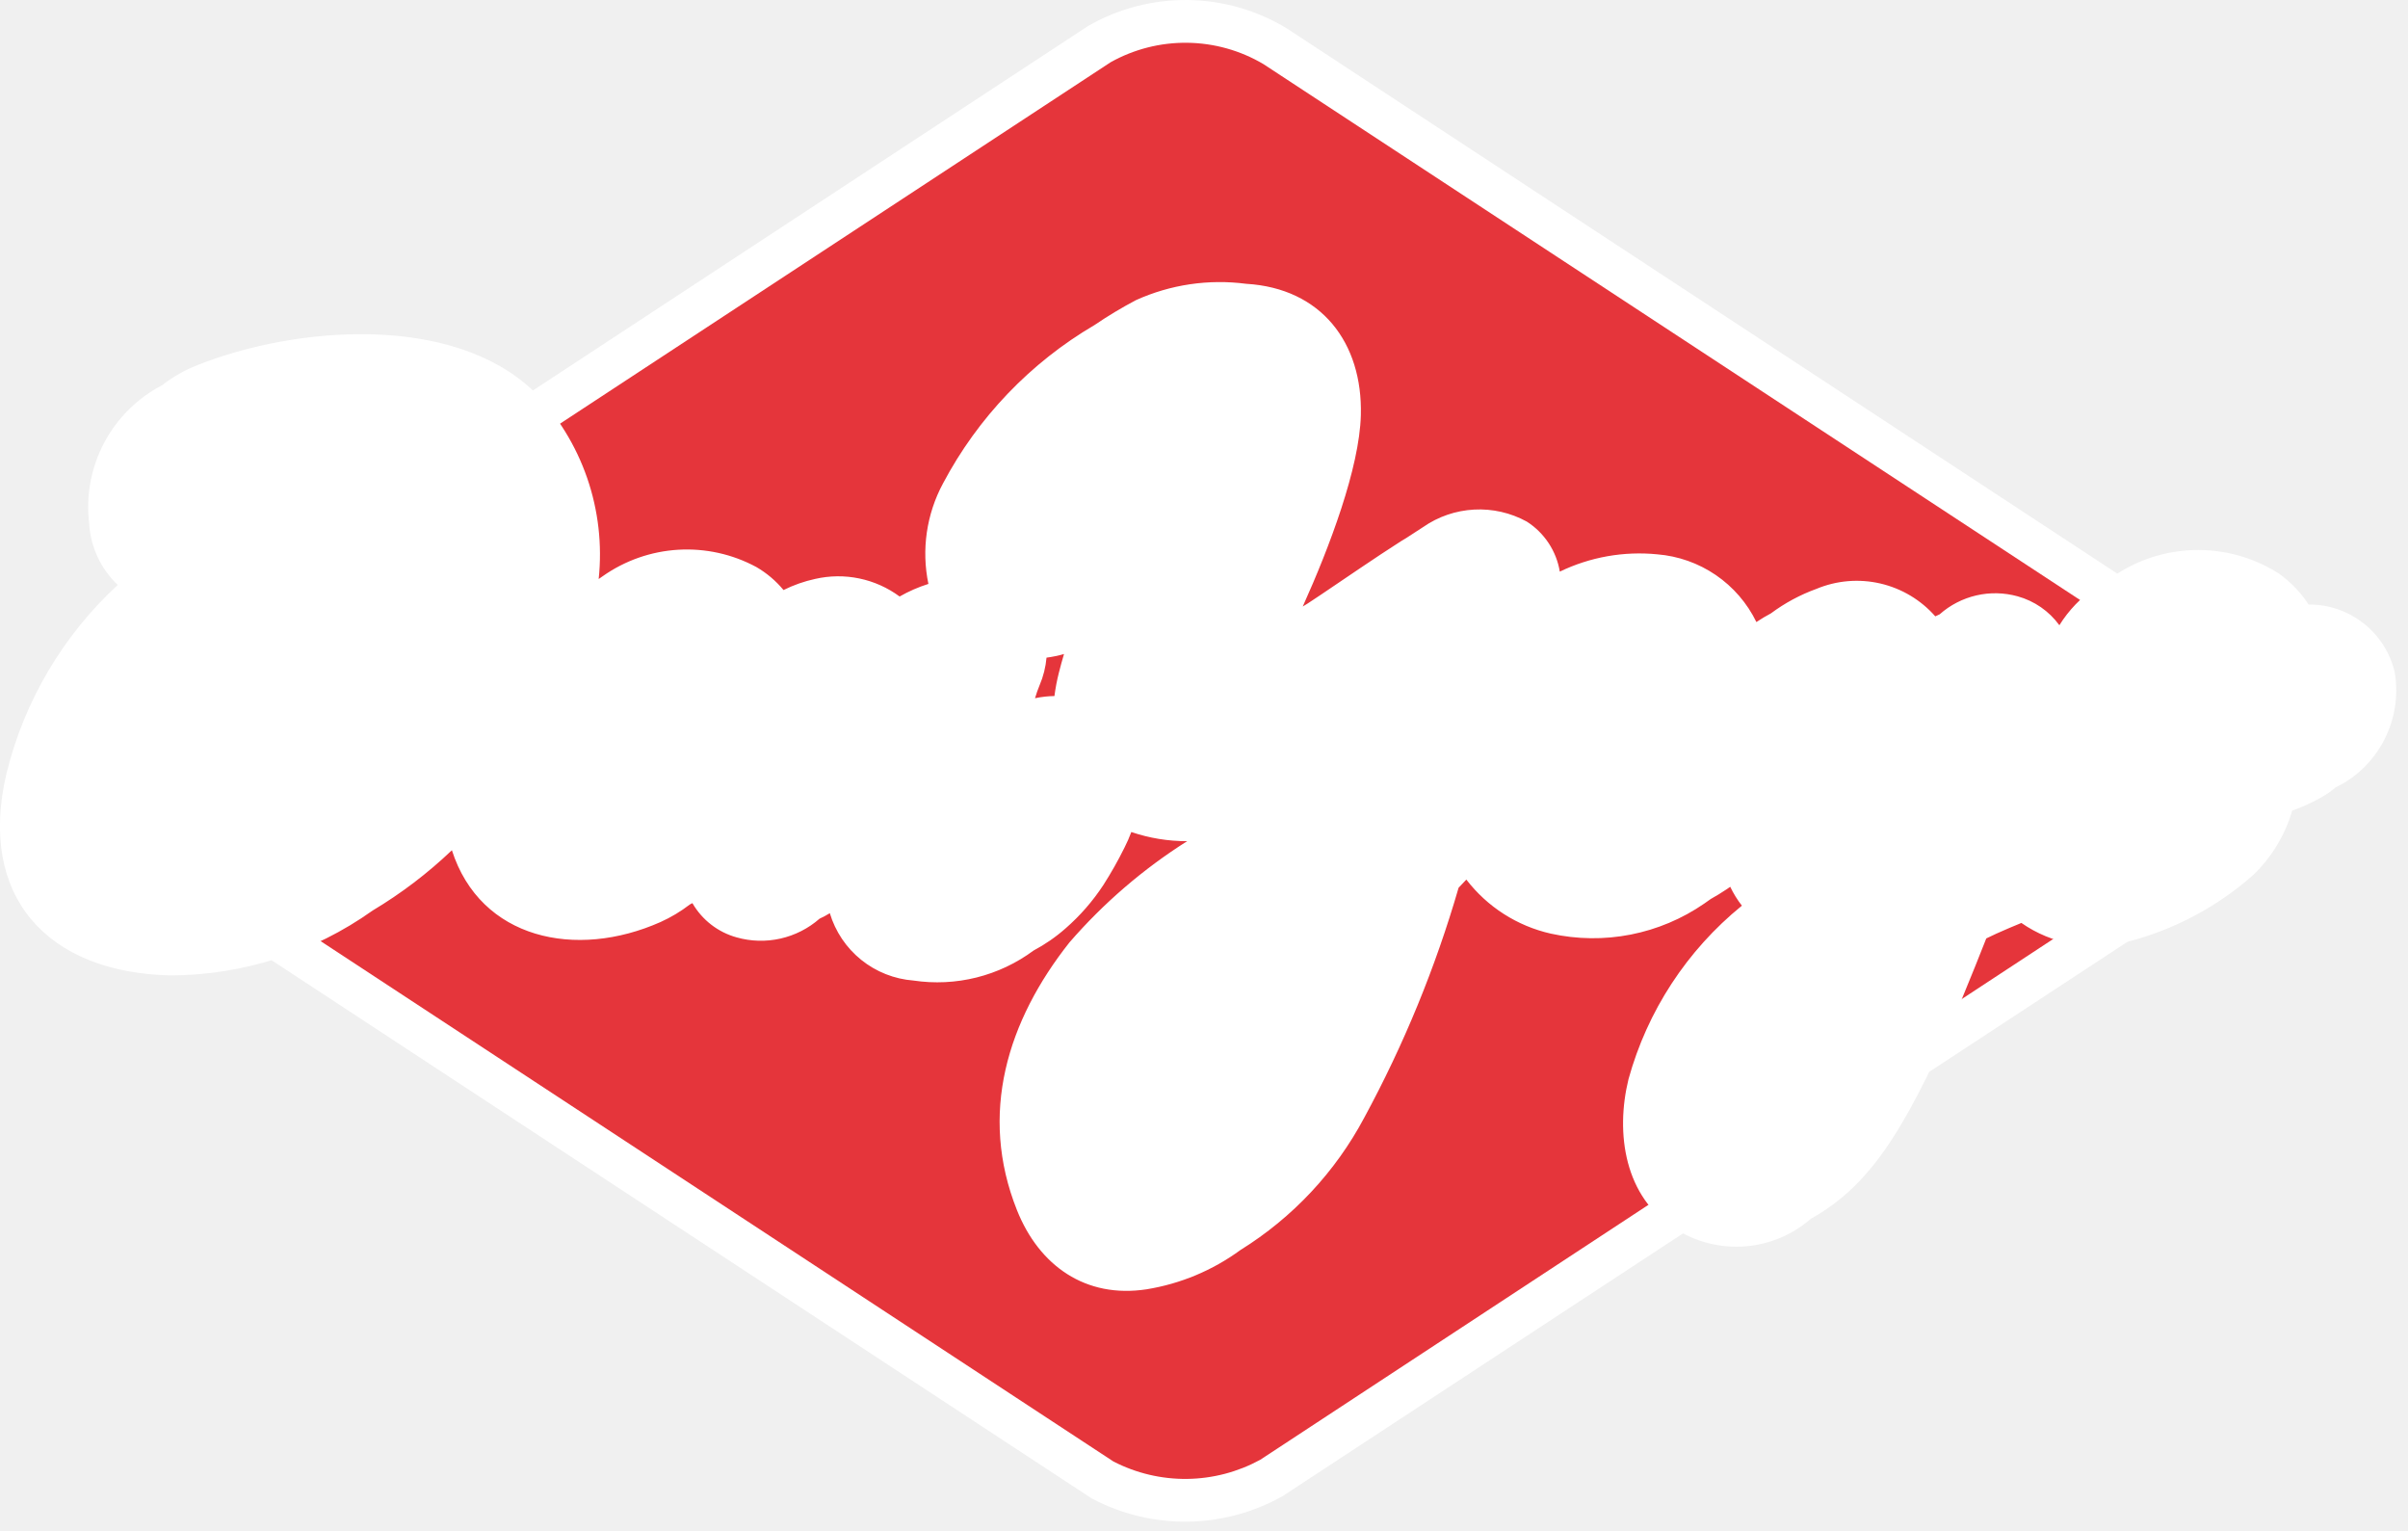
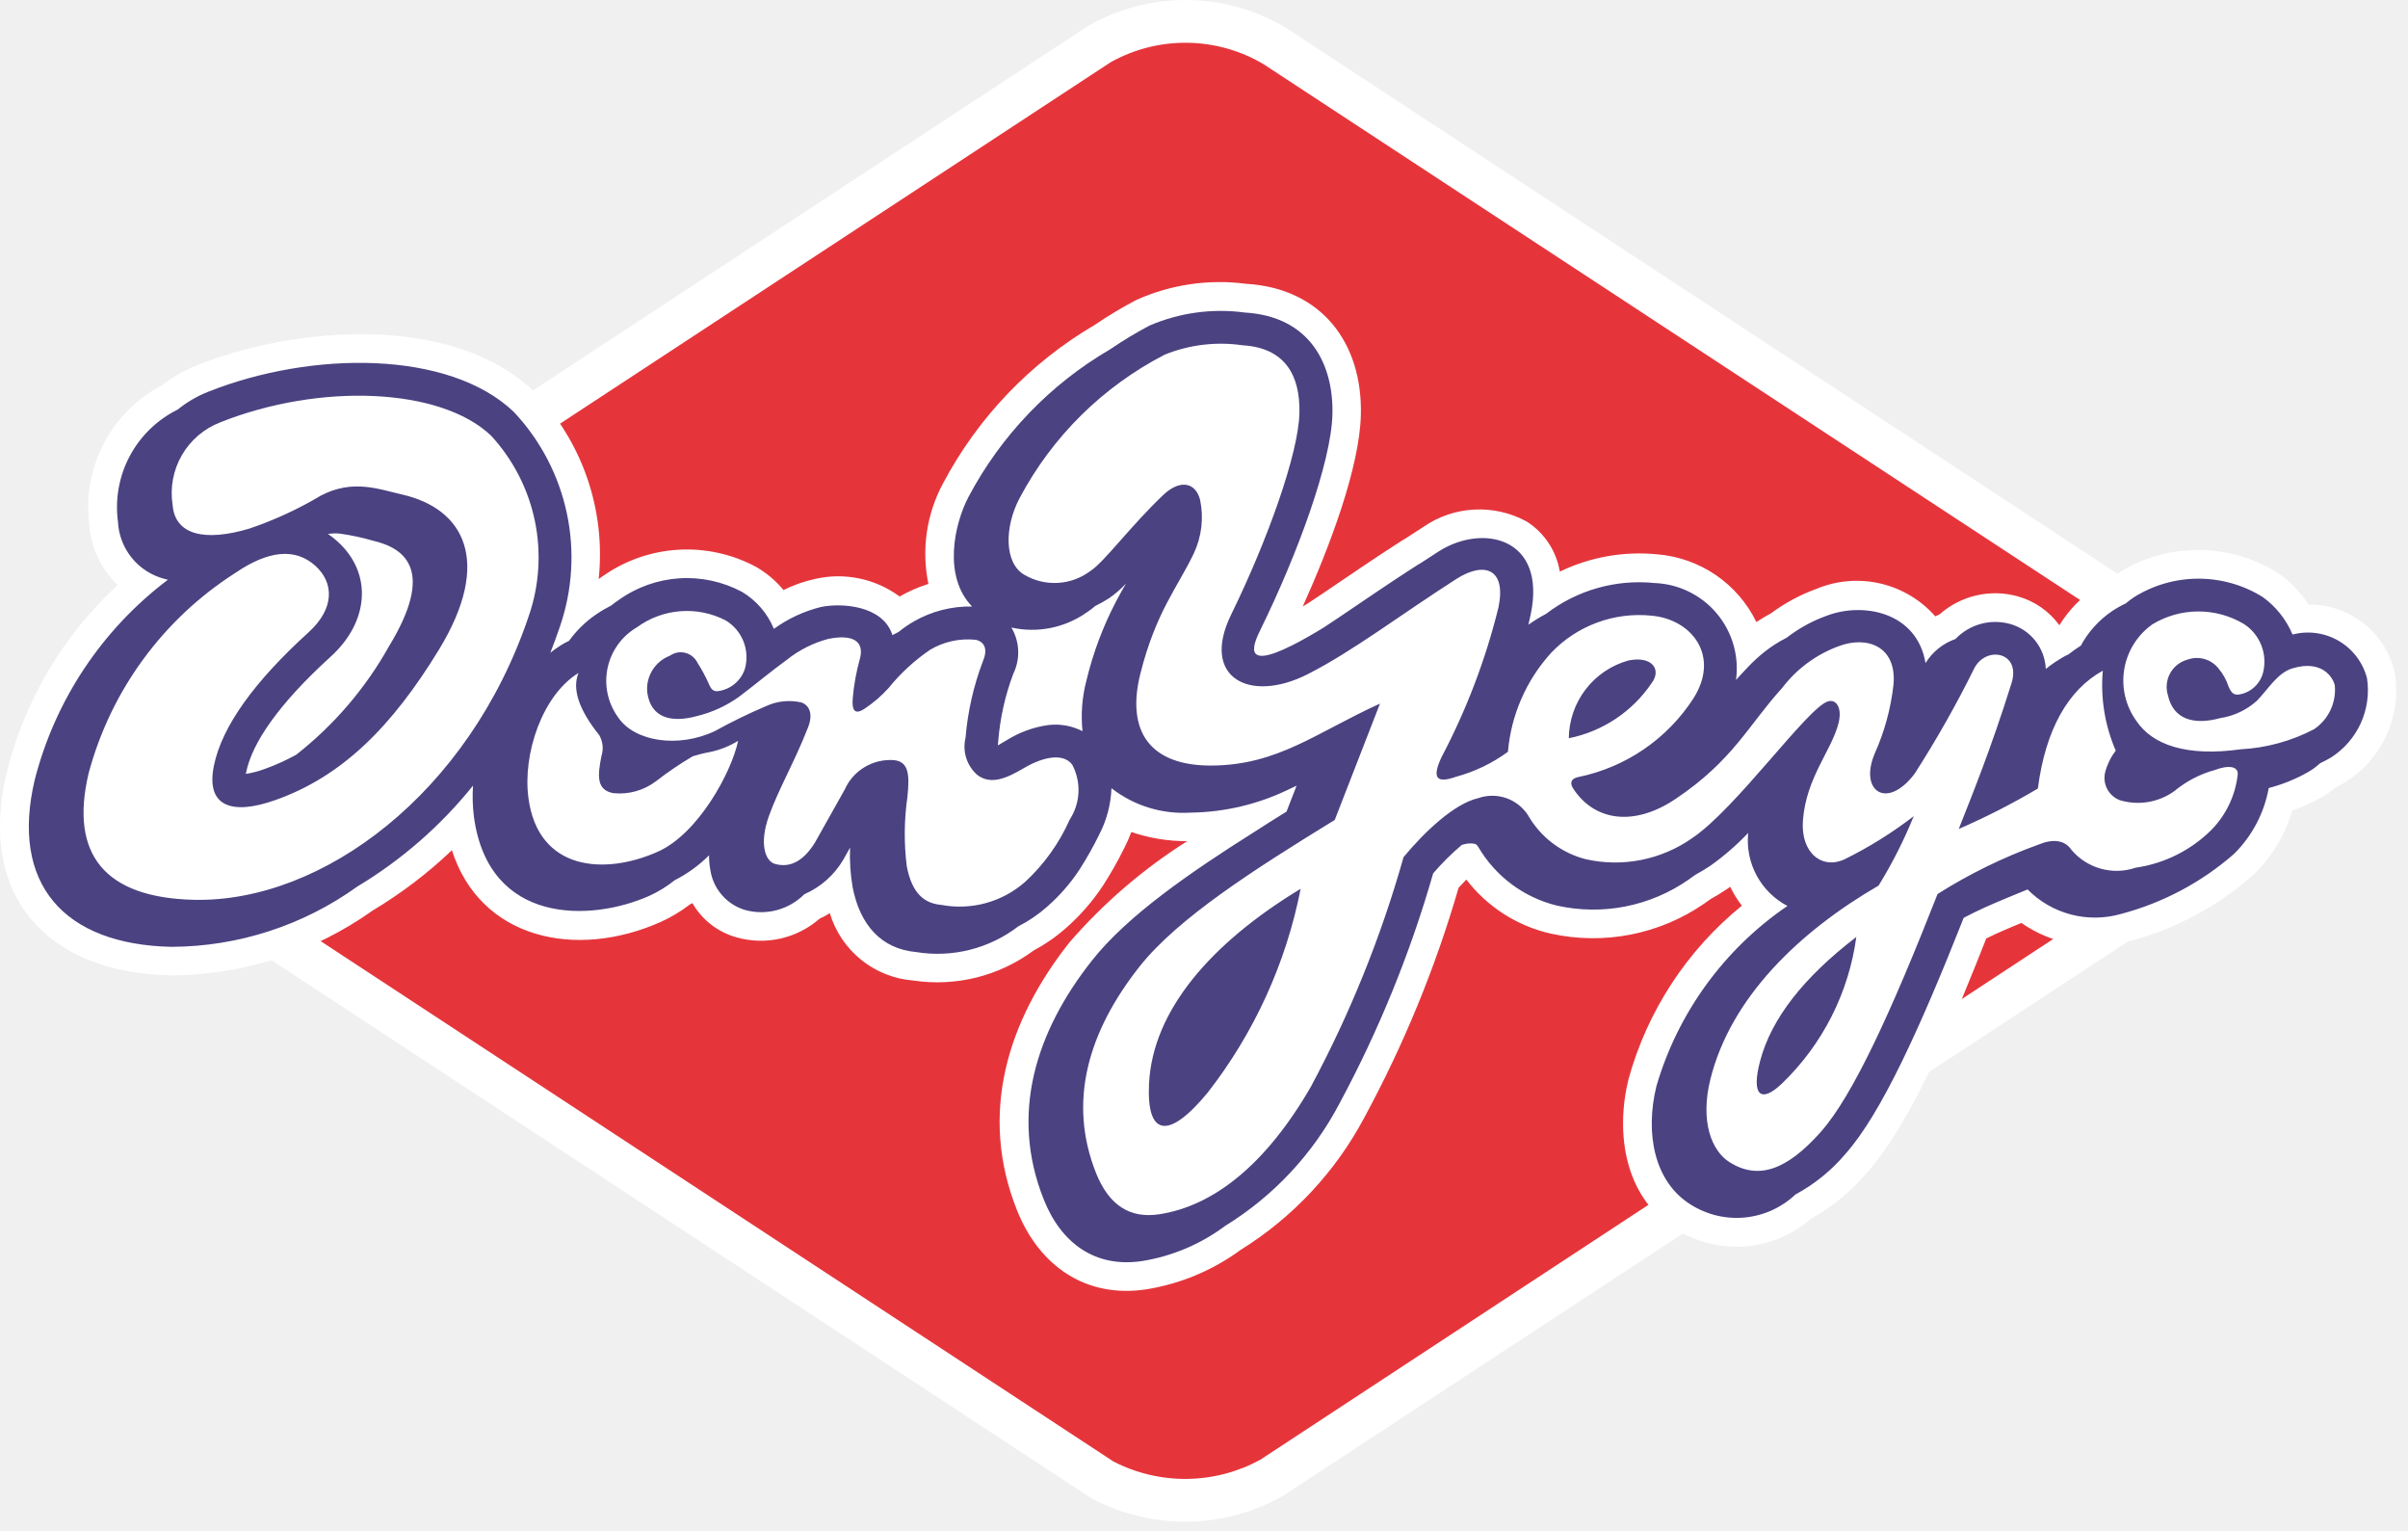
<svg xmlns="http://www.w3.org/2000/svg" width="118" height="75" viewBox="0 0 118 75" fill="none">
  <path fill-rule="evenodd" clip-rule="evenodd" d="M13.039 46.863L25.849 19.303L53.314 1.277C54.8 0.422 56.488 -0.019 58.203 0.001C59.917 0.022 61.595 0.502 63.06 1.392L103.834 28.153L104.247 46.14L62.868 73.282L62.838 73.3C61.418 74.096 59.822 74.523 58.194 74.543C56.567 74.564 54.96 74.176 53.521 73.416L53.465 73.384L40.011 64.558L13.039 46.863Z" fill="white" />
  <path fill-rule="evenodd" clip-rule="evenodd" d="M15.391 45.894L26.937 21.087L54.425 3.049C55.572 2.408 56.867 2.079 58.181 2.095C59.495 2.111 60.781 2.471 61.912 3.14L102.275 29.619L101.008 45.741L71.33 65.226L61.755 71.512C60.654 72.112 59.424 72.434 58.17 72.449C56.916 72.464 55.678 72.171 54.564 71.597L15.391 45.894Z" fill="#E5353B" />
  <path fill-rule="evenodd" clip-rule="evenodd" d="M51.283 32.216C51.242 32.68 51.128 33.135 50.945 33.564C50.858 33.773 50.782 33.987 50.719 34.204C50.883 34.17 51.049 34.143 51.219 34.125C51.369 34.109 51.519 34.1 51.671 34.098C51.72 33.718 51.791 33.341 51.885 32.969C51.964 32.655 52.049 32.345 52.14 32.04C51.86 32.12 51.574 32.179 51.285 32.217L51.283 32.216ZM45.495 28.605C45.146 26.929 45.401 25.183 46.214 23.676C47.921 20.452 50.492 17.766 53.639 15.921C54.291 15.478 54.968 15.071 55.666 14.703C57.356 13.939 59.227 13.662 61.066 13.903C64.752 14.121 66.778 16.794 66.686 20.335C66.62 22.925 65.151 26.799 63.839 29.712C63.922 29.662 64.006 29.612 64.088 29.559C64.31 29.414 64.529 29.268 64.749 29.12C66.049 28.247 67.334 27.356 68.654 26.512C68.735 26.46 68.818 26.412 68.903 26.362C69.18 26.18 69.458 25.999 69.738 25.82C70.475 25.307 71.34 25.011 72.237 24.963C73.133 24.915 74.025 25.118 74.813 25.549C75.241 25.821 75.606 26.18 75.886 26.603C76.166 27.026 76.353 27.503 76.436 28.003C77.918 27.287 79.57 26.994 81.208 27.155C82.237 27.238 83.226 27.587 84.079 28.169C84.931 28.751 85.617 29.545 86.069 30.473C86.299 30.319 86.536 30.177 86.781 30.048C87.462 29.542 88.213 29.137 89.011 28.848C90.001 28.435 91.095 28.343 92.14 28.584C93.185 28.826 94.128 29.389 94.836 30.194C94.906 30.158 94.978 30.125 95.05 30.094C95.562 29.641 96.18 29.323 96.846 29.168C97.512 29.014 98.207 29.029 98.866 29.211C99.69 29.438 100.413 29.938 100.916 30.629C101.373 29.893 101.981 29.262 102.699 28.776C102.924 28.625 103.157 28.487 103.399 28.365C103.523 28.265 103.65 28.174 103.781 28.086C104.963 27.336 106.334 26.94 107.733 26.943C109.133 26.946 110.502 27.348 111.681 28.103C112.254 28.512 112.746 29.025 113.13 29.615C114.104 29.607 115.052 29.931 115.818 30.532C116.584 31.133 117.124 31.977 117.348 32.925C117.526 33.967 117.389 35.038 116.954 36.001C116.519 36.964 115.806 37.775 114.906 38.33C114.759 38.415 114.606 38.497 114.457 38.572C114.26 38.739 114.048 38.889 113.825 39.019C113.347 39.295 112.845 39.527 112.325 39.711C111.976 40.907 111.321 41.99 110.425 42.856C108.652 44.426 106.532 45.552 104.238 46.141C103.358 46.369 102.439 46.404 101.545 46.243C100.65 46.083 99.8 45.732 99.054 45.213C98.645 45.382 98.237 45.553 97.834 45.735C97.664 45.811 97.497 45.89 97.334 45.972C95.96 49.449 93.805 54.852 91.47 57.472C90.698 58.375 89.771 59.133 88.732 59.71C87.83 60.495 86.698 60.968 85.506 61.058C84.314 61.148 83.124 60.851 82.114 60.21C79.608 58.667 79.151 55.521 79.802 52.867C80.724 49.524 82.667 46.553 85.359 44.367C85.135 44.08 84.944 43.77 84.787 43.442C84.725 43.486 84.662 43.529 84.6 43.571C84.35 43.738 84.094 43.895 83.831 44.041C83.731 44.117 83.623 44.192 83.516 44.263C82.431 45.012 81.204 45.529 79.91 45.783C78.616 46.036 77.284 46.021 75.997 45.737C74.349 45.365 72.884 44.428 71.855 43.089C71.725 43.222 71.599 43.356 71.476 43.489C70.343 47.398 68.793 51.174 66.853 54.752C65.439 57.41 63.347 59.646 60.789 61.234C59.429 62.23 57.853 62.89 56.189 63.16C53.203 63.618 50.924 62.012 49.835 59.284C47.953 54.569 49.363 50.012 52.406 46.168C54.076 44.241 56.02 42.57 58.175 41.207C57.245 41.21 56.32 41.059 55.439 40.759C55.341 41.023 55.227 41.281 55.099 41.532C54.788 42.161 54.442 42.772 54.064 43.362C53.547 44.149 52.925 44.862 52.215 45.481C51.737 45.903 51.211 46.266 50.648 46.565C49.812 47.185 48.862 47.633 47.852 47.886C46.843 48.138 45.793 48.189 44.764 48.035C43.827 47.963 42.934 47.61 42.202 47.021C41.471 46.432 40.934 45.635 40.664 44.735C40.502 44.836 40.333 44.926 40.159 45.006C39.612 45.485 38.954 45.819 38.245 45.979C37.536 46.139 36.798 46.119 36.099 45.921C35.183 45.668 34.404 45.065 33.93 44.242L33.805 44.308C33.361 44.65 32.879 44.939 32.368 45.169C28.228 47.008 23.544 46.013 22.144 41.651C20.964 42.777 19.661 43.768 18.261 44.605C15.367 46.664 11.905 47.774 8.353 47.783C2.319 47.65 -1.113 43.921 0.322 37.872C1.195 34.332 3.09 31.127 5.77 28.655C4.94 27.869 4.439 26.796 4.37 25.655C4.205 24.296 4.458 22.919 5.095 21.707C5.733 20.495 6.725 19.507 7.939 18.874C8.47 18.462 9.057 18.129 9.683 17.883C14.476 15.978 22.164 15.347 26.153 19.165C27.327 20.371 28.22 21.82 28.771 23.41C29.321 25 29.514 26.692 29.337 28.365C29.402 28.317 29.468 28.271 29.537 28.226C30.625 27.459 31.906 27.01 33.236 26.931C34.565 26.852 35.89 27.145 37.062 27.777C37.57 28.071 38.021 28.453 38.395 28.905C38.887 28.66 39.408 28.477 39.946 28.36C40.657 28.197 41.395 28.189 42.109 28.338C42.824 28.487 43.497 28.788 44.084 29.222V29.222C44.531 28.967 45.004 28.76 45.495 28.605Z" fill="white" />
+   <path fill-rule="evenodd" clip-rule="evenodd" d="M115.99 33.225C115.892 32.844 115.719 32.487 115.482 32.173C115.245 31.859 114.949 31.595 114.61 31.396C114.271 31.197 113.896 31.067 113.506 31.013C113.117 30.959 112.72 30.982 112.34 31.082C112.033 30.349 111.531 29.715 110.887 29.25C109.941 28.658 108.847 28.344 107.731 28.344C106.615 28.344 105.521 28.658 104.575 29.25C104.439 29.343 104.308 29.443 104.183 29.55C103.942 29.66 103.711 29.789 103.49 29.935C102.855 30.371 102.335 30.954 101.974 31.635C101.766 31.763 101.565 31.902 101.374 32.054C101.308 32.084 101.247 32.109 101.174 32.145C100.847 32.331 100.535 32.543 100.243 32.78C100.225 32.271 100.044 31.78 99.727 31.381C99.41 30.982 98.974 30.695 98.482 30.562C98.013 30.434 97.519 30.435 97.05 30.565C96.582 30.695 96.157 30.949 95.822 31.301C95.211 31.514 94.691 31.93 94.35 32.48C93.931 29.98 91.3 29.48 89.514 30.16C88.8 30.416 88.132 30.783 87.533 31.248C87.528 31.248 87.527 31.253 87.524 31.256C87.144 31.447 86.784 31.676 86.45 31.939C86.191 32.145 85.945 32.367 85.715 32.605C85.515 32.812 85.301 33.044 85.062 33.305C85.141 32.727 85.097 32.139 84.935 31.579C84.773 31.019 84.496 30.499 84.122 30.052C83.747 29.605 83.283 29.241 82.76 28.984C82.236 28.727 81.665 28.582 81.082 28.559C79.18 28.364 77.276 28.905 75.76 30.069C75.458 30.229 75.167 30.408 74.887 30.604C74.927 30.433 74.969 30.261 75.005 30.084C75.786 26.324 72.647 25.635 70.495 27.009C70.21 27.191 69.931 27.375 69.653 27.557C69.571 27.602 69.491 27.649 69.412 27.7C68.03 28.584 66.746 29.478 65.535 30.291C65.307 30.443 65.084 30.591 64.861 30.736C64.421 31.006 63.988 31.254 63.561 31.479L61.604 31.186C61.658 31.055 61.719 30.931 61.767 30.83C63.567 27.157 65.223 22.655 65.284 20.303C65.348 17.875 64.209 15.503 60.984 15.309C59.4 15.096 57.788 15.318 56.319 15.949C55.65 16.302 55.002 16.694 54.379 17.124C51.442 18.836 49.043 21.335 47.452 24.339C46.752 25.657 46.185 28.233 47.633 29.714C46.326 29.676 45.049 30.116 44.043 30.951C43.934 31.003 43.828 31.051 43.721 31.116C43.254 29.646 41.213 29.53 40.227 29.737C39.395 29.941 38.611 30.305 37.918 30.807C37.606 30.052 37.059 29.418 36.358 28.998C35.415 28.493 34.349 28.262 33.281 28.332C32.214 28.401 31.187 28.768 30.317 29.391C30.199 29.471 30.087 29.561 29.978 29.65C29.72 29.778 29.47 29.922 29.231 30.083C28.707 30.437 28.25 30.882 27.882 31.396C27.751 31.455 27.623 31.522 27.5 31.596C27.313 31.711 27.133 31.838 26.962 31.976C27.124 31.565 27.278 31.146 27.421 30.721C28.045 28.926 28.165 26.995 27.77 25.137C27.374 23.279 26.477 21.565 25.176 20.18C22.005 17.146 15.266 17.174 10.197 19.189C9.659 19.401 9.156 19.696 8.707 20.061C7.704 20.552 6.881 21.346 6.353 22.33C5.825 23.315 5.619 24.44 5.765 25.547C5.795 26.193 6.03 26.812 6.435 27.316C6.841 27.819 7.396 28.18 8.021 28.347L8.211 28.396C4.989 30.83 2.689 34.285 1.686 38.196C0.477 43.296 3.11 46.262 8.381 46.378C11.652 46.367 14.839 45.334 17.495 43.425C19.664 42.123 21.585 40.447 23.17 38.475C23.134 38.983 23.148 39.494 23.21 40C23.925 45.319 28.953 45.147 31.796 43.884C32.25 43.676 32.676 43.413 33.065 43.1C33.681 42.785 34.244 42.376 34.734 41.888C34.731 42.119 34.75 42.35 34.79 42.578C34.852 43.035 35.043 43.464 35.341 43.816C35.639 44.168 36.03 44.428 36.47 44.565C36.983 44.71 37.526 44.716 38.042 44.58C38.558 44.445 39.028 44.174 39.404 43.796C40.205 43.446 40.874 42.851 41.314 42.096L41.644 41.51C41.618 42.155 41.658 42.802 41.765 43.439C42.122 45.296 43.165 46.475 44.888 46.63C47.215 46.668 49.482 45.884 51.288 44.416C51.903 43.881 52.441 43.264 52.888 42.583C53.238 42.035 53.557 41.467 53.844 40.883C54.215 40.172 54.42 39.385 54.444 38.583C55.543 39.447 56.922 39.877 58.318 39.79C59.989 39.771 61.634 39.382 63.136 38.651C63.264 38.592 63.392 38.532 63.52 38.47L63.028 39.738C62.489 40.075 61.949 40.415 61.416 40.759C58.263 42.748 55.216 44.859 53.499 47.028C50.727 50.528 49.461 54.568 51.131 58.751C51.984 60.885 53.647 62.115 55.966 61.76C57.435 61.52 58.824 60.93 60.017 60.041C62.393 58.582 64.331 56.509 65.627 54.041C67.554 50.46 69.092 46.682 70.215 42.774C70.642 42.277 71.109 41.815 71.61 41.393C71.645 41.378 71.68 41.365 71.717 41.355C71.895 41.301 72.083 41.293 72.265 41.33C72.296 41.341 72.351 41.361 72.427 41.484C72.845 42.196 73.402 42.817 74.064 43.31C74.727 43.803 75.481 44.158 76.283 44.354C77.387 44.6 78.529 44.614 79.639 44.396C80.748 44.178 81.8 43.731 82.728 43.085C82.833 43.014 82.94 42.936 83.048 42.853C83.305 42.714 83.559 42.561 83.81 42.395C84.474 41.921 85.091 41.386 85.654 40.795C85.58 41.515 85.724 42.241 86.066 42.879C86.409 43.517 86.935 44.037 87.576 44.373C84.481 46.482 82.212 49.599 81.158 53.193C80.584 55.535 81.058 57.909 82.841 59.004C83.631 59.505 84.565 59.727 85.496 59.637C86.427 59.546 87.3 59.147 87.979 58.504C88.906 58.003 89.731 57.334 90.413 56.531C92.174 54.555 94.105 50.293 96.213 44.96C96.571 44.771 96.913 44.604 97.249 44.452C97.99 44.118 98.743 43.818 99.344 43.569C99.929 44.162 100.663 44.586 101.469 44.798C102.275 45.009 103.123 44.999 103.924 44.769C105.973 44.228 107.87 43.22 109.465 41.824C110.347 40.947 110.938 39.82 111.155 38.595C111.842 38.418 112.502 38.151 113.12 37.802C113.322 37.681 113.511 37.539 113.683 37.378C113.86 37.294 114.035 37.208 114.203 37.111C114.843 36.705 115.352 36.121 115.667 35.431C115.982 34.742 116.09 33.975 115.977 33.225" fill="white" />
+   <path fill-rule="evenodd" clip-rule="evenodd" d="M49.56 30.739C49.763 31.081 49.878 31.468 49.894 31.866C49.91 32.264 49.826 32.659 49.651 33.016C49.252 34.079 49.004 35.194 48.915 36.326C48.904 36.4 48.902 36.463 48.898 36.516C48.998 36.459 49.141 36.373 49.352 36.248C49.967 35.867 50.655 35.619 51.371 35.519C51.947 35.449 52.53 35.554 53.046 35.819C52.96 34.977 53.028 34.127 53.246 33.309C53.566 31.981 54.048 30.697 54.679 29.486C54.845 29.166 55.011 28.87 55.179 28.586C54.928 28.856 54.648 29.098 54.344 29.308C54.127 29.449 53.9 29.576 53.667 29.688C53.539 29.801 53.403 29.904 53.26 29.997C52.729 30.373 52.126 30.633 51.489 30.761C50.852 30.89 50.194 30.883 49.56 30.742V30.739ZM8.704 20.066C9.156 19.699 9.662 19.404 10.204 19.191C15.273 17.177 22.012 17.147 25.183 20.183C26.484 21.568 27.381 23.282 27.776 25.14C28.172 26.998 28.052 28.929 27.428 30.724C27.283 31.149 27.13 31.567 26.968 31.978C27.139 31.84 27.318 31.713 27.505 31.598C27.628 31.522 27.755 31.453 27.886 31.392C28.255 30.879 28.712 30.436 29.235 30.083C29.465 29.927 29.706 29.787 29.954 29.662C30.073 29.562 30.195 29.476 30.322 29.391C31.192 28.768 32.219 28.401 33.287 28.331C34.354 28.261 35.42 28.492 36.364 28.996C37.065 29.416 37.612 30.051 37.923 30.807C38.616 30.304 39.4 29.94 40.232 29.735C41.217 29.529 43.263 29.643 43.732 31.112C43.832 31.058 43.932 31.012 44.032 30.959C44.268 30.767 44.519 30.594 44.783 30.442C45.65 29.945 46.636 29.692 47.635 29.711C46.194 28.228 46.766 25.656 47.462 24.339C49.055 21.33 51.458 18.827 54.4 17.113C55.02 16.689 55.664 16.301 56.328 15.95C57.796 15.318 59.409 15.096 60.993 15.31C64.217 15.5 65.356 17.875 65.293 20.303C65.233 22.655 63.577 27.158 61.775 30.83C61.475 31.447 60.759 32.913 63.36 31.594C63.848 31.346 64.345 31.061 64.854 30.749C65.08 30.601 65.309 30.449 65.541 30.294C66.752 29.481 68.041 28.587 69.419 27.703C69.493 27.656 69.568 27.612 69.644 27.569C69.926 27.384 70.212 27.198 70.502 27.012C72.653 25.638 75.793 26.327 75.012 30.087C74.976 30.261 74.938 30.433 74.897 30.603C75.174 30.407 75.463 30.229 75.764 30.071C77.281 28.907 79.186 28.367 81.088 28.562C81.671 28.585 82.243 28.73 82.766 28.987C83.29 29.244 83.754 29.607 84.129 30.054C84.504 30.501 84.782 31.021 84.944 31.581C85.106 32.142 85.149 32.73 85.071 33.308C85.311 33.044 85.52 32.814 85.722 32.608C85.952 32.371 86.197 32.148 86.455 31.942C86.796 31.672 87.162 31.438 87.55 31.242C88.146 30.781 88.811 30.416 89.52 30.162C91.306 29.481 93.937 29.985 94.357 32.482C94.697 31.933 95.215 31.517 95.825 31.303C96.161 30.951 96.586 30.696 97.055 30.566C97.524 30.436 98.019 30.435 98.489 30.563C98.979 30.697 99.413 30.982 99.73 31.379C100.047 31.776 100.229 32.263 100.251 32.77C100.542 32.536 100.853 32.328 101.179 32.146C101.242 32.113 101.304 32.082 101.366 32.054C101.558 31.902 101.758 31.762 101.966 31.632C102.332 30.954 102.855 30.374 103.493 29.942C103.709 29.797 103.936 29.668 104.172 29.558C104.301 29.449 104.437 29.347 104.577 29.253C105.523 28.661 106.617 28.348 107.733 28.348C108.849 28.348 109.943 28.661 110.889 29.253C111.532 29.719 112.035 30.353 112.343 31.085C112.723 30.985 113.12 30.962 113.509 31.016C113.898 31.07 114.273 31.2 114.612 31.399C114.951 31.598 115.248 31.862 115.484 32.176C115.721 32.49 115.894 32.847 115.992 33.228C116.105 33.978 115.998 34.745 115.683 35.435C115.368 36.125 114.859 36.708 114.218 37.114C114.045 37.214 113.868 37.307 113.687 37.393C113.518 37.55 113.333 37.688 113.134 37.805C112.519 38.157 111.86 38.426 111.175 38.605C110.954 39.828 110.362 40.952 109.48 41.827C107.885 43.223 105.988 44.231 103.938 44.772C103.137 45.001 102.289 45.011 101.483 44.8C100.678 44.589 99.943 44.165 99.358 43.572C98.758 43.821 98.006 44.121 97.264 44.454C96.933 44.605 96.587 44.772 96.228 44.961C94.119 50.294 92.19 54.561 90.428 56.533C89.745 57.34 88.917 58.012 87.986 58.513C87.308 59.154 86.436 59.552 85.507 59.642C84.578 59.733 83.645 59.511 82.856 59.013C81.076 57.913 80.597 55.543 81.172 53.201C82.227 49.607 84.495 46.49 87.59 44.381C86.949 44.045 86.423 43.525 86.08 42.887C85.737 42.25 85.594 41.524 85.667 40.804C85.105 41.395 84.488 41.931 83.824 42.404C83.577 42.569 83.324 42.721 83.073 42.858C82.961 42.943 82.85 43.022 82.741 43.095C81.813 43.741 80.761 44.187 79.652 44.406C78.543 44.624 77.4 44.61 76.297 44.364C75.495 44.168 74.74 43.813 74.078 43.32C73.416 42.827 72.859 42.205 72.442 41.493C72.365 41.371 72.311 41.35 72.279 41.34C72.097 41.302 71.908 41.31 71.73 41.364C71.696 41.372 71.663 41.382 71.63 41.393C71.127 41.819 70.659 42.284 70.23 42.784C69.107 46.693 67.569 50.47 65.642 54.051C64.348 56.518 62.414 58.59 60.042 60.051C58.848 60.943 57.456 61.534 55.985 61.774C53.665 62.13 52.001 60.9 51.15 58.767C49.479 54.583 50.745 50.546 53.518 47.044C55.242 44.864 58.297 42.753 61.461 40.758C61.983 40.42 62.513 40.086 63.044 39.758L63.538 38.489C63.411 38.551 63.282 38.611 63.155 38.669C61.652 39.4 60.007 39.789 58.336 39.809C56.943 39.896 55.567 39.471 54.466 38.614C54.436 39.411 54.228 40.192 53.858 40.899C53.572 41.482 53.253 42.048 52.902 42.594C52.455 43.275 51.917 43.892 51.302 44.427C50.878 44.802 50.407 45.122 49.902 45.378C49.199 45.919 48.392 46.309 47.533 46.527C46.673 46.744 45.778 46.783 44.902 46.641C43.181 46.486 42.135 45.306 41.779 43.449C41.672 42.814 41.631 42.169 41.656 41.525L41.329 42.107C40.888 42.863 40.217 43.458 39.415 43.807C39.039 44.184 38.569 44.454 38.053 44.589C37.538 44.723 36.995 44.717 36.483 44.571C36.043 44.433 35.652 44.173 35.355 43.822C35.057 43.47 34.866 43.04 34.804 42.584C34.763 42.358 34.744 42.129 34.746 41.9C34.253 42.393 33.685 42.805 33.063 43.12C32.679 43.428 32.258 43.687 31.809 43.89C28.968 45.153 23.938 45.325 23.223 40.006C23.16 39.502 23.145 38.993 23.179 38.486C21.598 40.453 19.681 42.125 17.518 43.425C14.86 45.337 11.671 46.372 8.396 46.384C3.125 46.268 0.496 43.298 1.702 38.201C2.704 34.29 5.005 30.834 8.227 28.401C8.163 28.385 8.1 28.37 8.037 28.352C7.412 28.185 6.857 27.824 6.451 27.321C6.045 26.817 5.81 26.198 5.78 25.552C5.633 24.447 5.835 23.323 6.36 22.339C6.884 21.355 7.704 20.56 8.704 20.066V20.066ZM14.513 36.974C16.365 35.523 17.911 33.718 19.06 31.664C21.297 27.993 19.913 26.864 18.267 26.485C17.738 26.331 17.199 26.216 16.654 26.141C16.46 26.121 16.265 26.127 16.073 26.158C16.236 26.268 16.391 26.39 16.537 26.523C18.283 28.1 18.073 30.473 16.209 32.165C13.643 34.495 12.351 36.404 12.062 37.837L12.049 37.911C12.359 37.864 12.663 37.784 12.957 37.675C13.493 37.485 14.013 37.25 14.51 36.974H14.513Z" fill="#4B4281" />
+   <path fill-rule="evenodd" clip-rule="evenodd" d="M63.736 43.54C63.021 47.178 61.462 50.597 59.183 53.522C57.237 55.884 56.183 55.633 56.306 53.097C56.479 49.497 59.354 46.192 63.736 43.54ZM90.966 45.9C88.37 47.889 86.8 49.91 86.255 51.962C85.797 53.683 86.298 54.062 87.33 53.073C89.314 51.159 90.595 48.632 90.966 45.9V45.9ZM76.877 36.165C78.532 35.833 79.99 34.863 80.935 33.465C81.435 32.807 80.963 32.115 79.796 32.356C78.962 32.589 78.227 33.086 77.7 33.773C77.174 34.46 76.885 35.3 76.877 36.165V36.165ZM49.965 24.399C51.564 21.386 54.046 18.934 57.078 17.372C58.286 16.884 59.602 16.726 60.891 16.915C62.974 17.038 63.726 18.394 63.675 20.259C63.624 22.222 62.128 26.439 60.325 30.119C58.825 33.193 61.232 34.473 64.08 33.028C66.28 31.914 68.623 30.118 71.366 28.363C72.742 27.484 73.825 27.863 73.43 29.755C72.802 32.303 71.867 34.764 70.643 37.085C70.124 38.185 70.459 38.366 71.343 38.054C72.262 37.806 73.127 37.391 73.894 36.828C74.049 35.023 74.793 33.318 76.013 31.978C76.641 31.319 77.411 30.813 78.264 30.498C79.118 30.183 80.032 30.068 80.937 30.161C82.918 30.342 84.302 32.144 82.981 34.217C82.345 35.2 81.52 36.046 80.553 36.706C79.587 37.367 78.499 37.828 77.352 38.064C76.989 38.138 76.907 38.345 77.094 38.633C78.115 40.196 80.032 40.528 82.104 39.141C84.933 37.249 85.704 35.483 87.329 33.706C88.035 32.775 88.993 32.065 90.089 31.66C91.494 31.125 92.948 31.66 92.789 33.524C92.66 34.701 92.347 35.849 91.861 36.929C91.099 38.754 92.461 39.701 93.822 37.905C94.886 36.248 95.858 34.533 96.732 32.768C97.301 31.607 99.055 31.925 98.571 33.468C97.549 36.732 96.624 38.985 95.985 40.609C97.318 40.031 98.613 39.37 99.862 38.629C100.241 35.706 101.362 33.787 103.044 32.855C102.927 34.193 103.145 35.539 103.678 36.771C103.442 37.081 103.267 37.435 103.165 37.811C103.091 38.09 103.124 38.386 103.256 38.643C103.388 38.899 103.61 39.098 103.88 39.2C104.331 39.336 104.808 39.366 105.272 39.288C105.737 39.209 106.177 39.025 106.559 38.748C107.137 38.269 107.811 37.918 108.535 37.721C109.195 37.47 109.728 37.521 109.65 37.992C109.527 38.992 109.08 39.923 108.377 40.644C107.371 41.65 106.066 42.303 104.658 42.506C104.105 42.694 103.508 42.712 102.945 42.555C102.383 42.399 101.88 42.076 101.504 41.629C101.169 41.129 100.567 41.097 99.904 41.371C98.169 41.997 96.507 42.81 94.947 43.796C92.714 49.485 90.807 53.675 89.216 55.46C87.573 57.303 86.186 57.818 84.775 56.948C83.847 56.377 83.317 54.902 83.809 52.892C84.809 48.841 88.209 45.614 92.057 43.383C92.725 42.3 93.301 41.163 93.779 39.983C92.729 40.792 91.603 41.495 90.415 42.083C89.315 42.62 88.226 41.806 88.35 40.188C88.511 38.081 89.759 36.764 90.093 35.43C90.283 34.676 89.986 34.239 89.578 34.359C88.583 34.652 85.078 39.616 82.92 41.059C82.171 41.586 81.321 41.949 80.423 42.127C79.526 42.305 78.601 42.293 77.708 42.091C77.113 41.939 76.555 41.669 76.068 41.297C75.58 40.924 75.173 40.457 74.87 39.923C74.615 39.535 74.238 39.243 73.799 39.093C73.359 38.944 72.882 38.946 72.444 39.098C71.259 39.369 69.81 40.748 68.779 41.988C67.677 45.893 66.153 49.666 64.235 53.241C62.035 57.041 59.481 59.074 56.811 59.484C55.374 59.704 54.345 59.051 53.711 57.469C52.324 53.994 53.3 50.562 55.845 47.345C57.725 44.97 61.479 42.58 65.407 40.168L67.624 34.468C64.501 35.887 62.633 37.477 59.389 37.503C56.341 37.526 55.179 35.815 55.88 33.011C56.642 29.974 57.717 28.757 58.5 27.111C58.885 26.293 58.994 25.372 58.809 24.487C58.585 23.621 57.823 23.475 57.009 24.242C55.4 25.769 54.101 27.542 53.45 27.958C52.989 28.311 52.433 28.518 51.854 28.554C51.275 28.59 50.698 28.452 50.197 28.158C49.212 27.594 49.206 25.833 49.965 24.399ZM109.201 33.619C109.331 33.919 109.446 34.084 109.782 34.012C110.052 33.956 110.301 33.825 110.499 33.633C110.698 33.442 110.838 33.198 110.903 32.93C111.01 32.487 110.976 32.023 110.808 31.6C110.639 31.177 110.343 30.817 109.961 30.569C109.282 30.164 108.506 29.951 107.716 29.954C106.926 29.956 106.151 30.174 105.475 30.584C105.111 30.842 104.802 31.169 104.565 31.547C104.328 31.925 104.169 32.346 104.095 32.786C104.022 33.225 104.037 33.675 104.139 34.11C104.241 34.544 104.428 34.953 104.689 35.315C105.483 36.503 107.172 37.075 109.804 36.706C111.061 36.64 112.289 36.303 113.404 35.719C113.748 35.484 114.024 35.162 114.201 34.785C114.379 34.408 114.452 33.99 114.413 33.575C114.331 33.194 113.791 32.304 112.343 32.74C111.602 32.961 111.16 33.749 110.6 34.324C110.097 34.779 109.471 35.076 108.8 35.178C107.523 35.528 106.5 35.257 106.235 34.059C106.18 33.881 106.161 33.695 106.18 33.51C106.199 33.325 106.255 33.145 106.344 32.983C106.434 32.82 106.555 32.676 106.701 32.562C106.848 32.447 107.016 32.362 107.195 32.314C107.467 32.215 107.764 32.206 108.042 32.289C108.319 32.372 108.563 32.542 108.736 32.774C108.943 33.024 109.1 33.311 109.201 33.619V33.619ZM34.721 33.47C34.851 33.77 34.944 33.916 35.28 33.842C35.563 33.787 35.826 33.658 36.041 33.467C36.257 33.276 36.417 33.03 36.505 32.756C36.627 32.313 36.601 31.843 36.431 31.417C36.261 30.99 35.956 30.631 35.563 30.394C34.88 30.04 34.111 29.883 33.344 29.942C32.576 30 31.84 30.272 31.219 30.726C30.851 30.94 30.532 31.228 30.283 31.573C30.034 31.918 29.86 32.311 29.773 32.727C29.685 33.143 29.686 33.573 29.776 33.989C29.865 34.405 30.04 34.797 30.291 35.141C31.083 36.327 33.238 36.667 35.037 35.811C35.852 35.36 36.69 34.952 37.547 34.588C38.087 34.341 38.694 34.279 39.273 34.412C39.641 34.547 39.865 34.94 39.599 35.628C38.939 37.322 38.151 38.652 37.673 39.993C37.206 41.307 37.481 42.187 37.986 42.325C38.753 42.534 39.394 42.146 39.935 41.277L41.395 38.677C41.601 38.215 41.945 37.829 42.381 37.571C42.816 37.314 43.32 37.198 43.824 37.239C44.492 37.323 44.594 37.865 44.466 39.039C44.304 40.166 44.294 41.309 44.435 42.439C44.694 43.776 45.292 44.254 46.125 44.329C46.852 44.466 47.602 44.436 48.315 44.239C49.029 44.042 49.688 43.685 50.243 43.195C51.168 42.338 51.909 41.302 52.42 40.149C52.679 39.752 52.827 39.294 52.848 38.821C52.87 38.348 52.764 37.878 52.543 37.459C52.103 36.874 51.115 37.072 50.174 37.628C49.311 38.138 48.554 38.459 47.897 37.968C47.642 37.747 47.453 37.46 47.35 37.139C47.247 36.817 47.235 36.474 47.314 36.146C47.421 34.858 47.709 33.592 48.169 32.384C48.469 31.67 48.115 31.406 47.82 31.343C47.038 31.259 46.25 31.43 45.575 31.833C44.808 32.356 44.123 32.988 43.539 33.71C43.187 34.1 42.786 34.443 42.347 34.732C41.921 35.007 41.73 34.847 41.788 34.196C41.844 33.548 41.96 32.906 42.136 32.28C42.376 31.41 41.784 31.048 40.563 31.305C39.838 31.502 39.161 31.844 38.573 32.311C37.746 32.911 36.986 33.555 36.206 34.14C35.587 34.581 34.89 34.9 34.152 35.079C32.873 35.429 31.896 35.158 31.72 33.937C31.678 33.554 31.764 33.169 31.965 32.84C32.165 32.512 32.469 32.259 32.828 32.121C32.937 32.044 33.062 31.992 33.194 31.968C33.326 31.944 33.461 31.95 33.591 31.984C33.72 32.018 33.84 32.08 33.943 32.166C34.046 32.252 34.129 32.359 34.186 32.48C34.389 32.796 34.567 33.127 34.721 33.47V33.47ZM28.347 32.97C28.028 33.752 28.366 34.765 29.361 36.008C29.452 36.163 29.508 36.336 29.527 36.514C29.546 36.693 29.527 36.873 29.471 37.044C29.281 38.01 29.225 38.696 30.048 38.855C30.801 38.934 31.555 38.723 32.157 38.263C32.727 37.821 33.325 37.415 33.947 37.049C34.225 36.961 34.509 36.89 34.797 36.839C35.283 36.737 35.748 36.552 36.171 36.292C35.841 37.849 34.209 40.847 32.232 41.725C29.603 42.893 26.372 42.648 25.896 39.099C25.605 36.943 26.565 34.067 28.347 32.968V32.97ZM10.798 20.689C10.004 20.993 9.338 21.561 8.912 22.298C8.486 23.034 8.326 23.895 8.459 24.735C8.572 26.199 10.019 26.556 12.235 25.89C13.455 25.475 14.628 24.933 15.735 24.272C17.297 23.463 18.551 23.963 19.708 24.226C22.758 24.926 24.134 27.517 21.517 31.814C19.217 35.581 16.781 38.032 13.491 39.195C11.366 39.947 10.078 39.517 10.48 37.518C10.88 35.554 12.506 33.35 15.123 30.974C16.423 29.792 16.356 28.535 15.455 27.719C14.473 26.834 13.162 26.955 11.535 28.064C7.995 30.322 5.429 33.824 4.343 37.88C3.398 41.863 5.143 43.98 9.508 44.08C15.803 44.219 22.982 38.853 25.901 30.207C26.426 28.703 26.534 27.084 26.211 25.523C25.888 23.962 25.147 22.519 24.068 21.346C21.589 18.975 15.665 18.753 10.798 20.687V20.689Z" fill="white" />
</svg>
